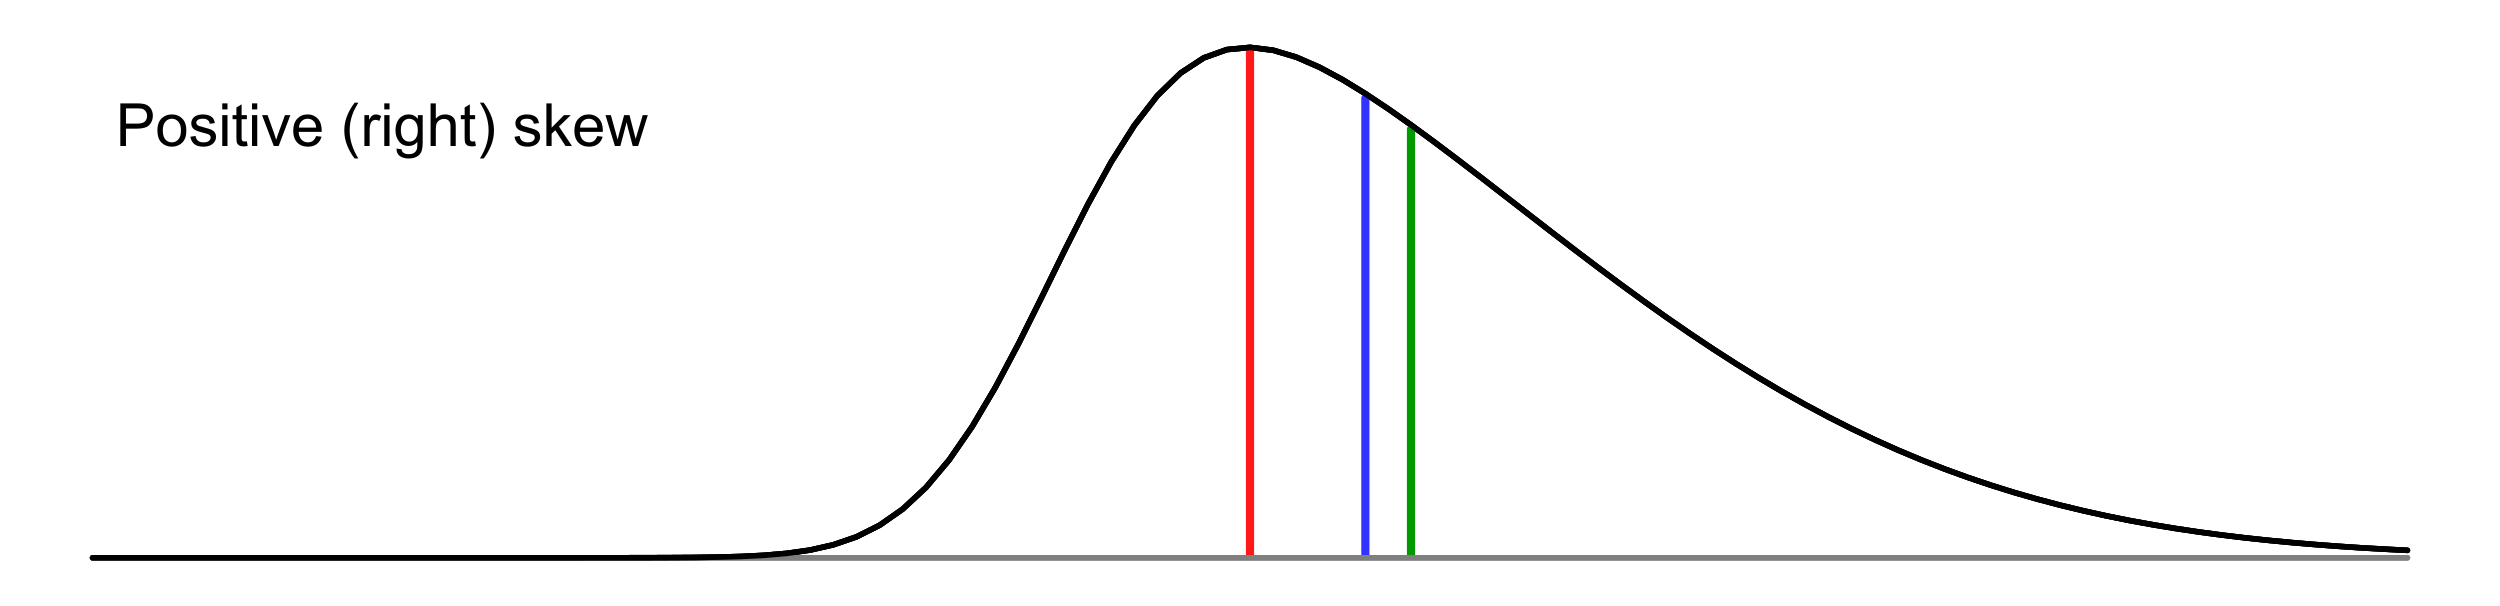
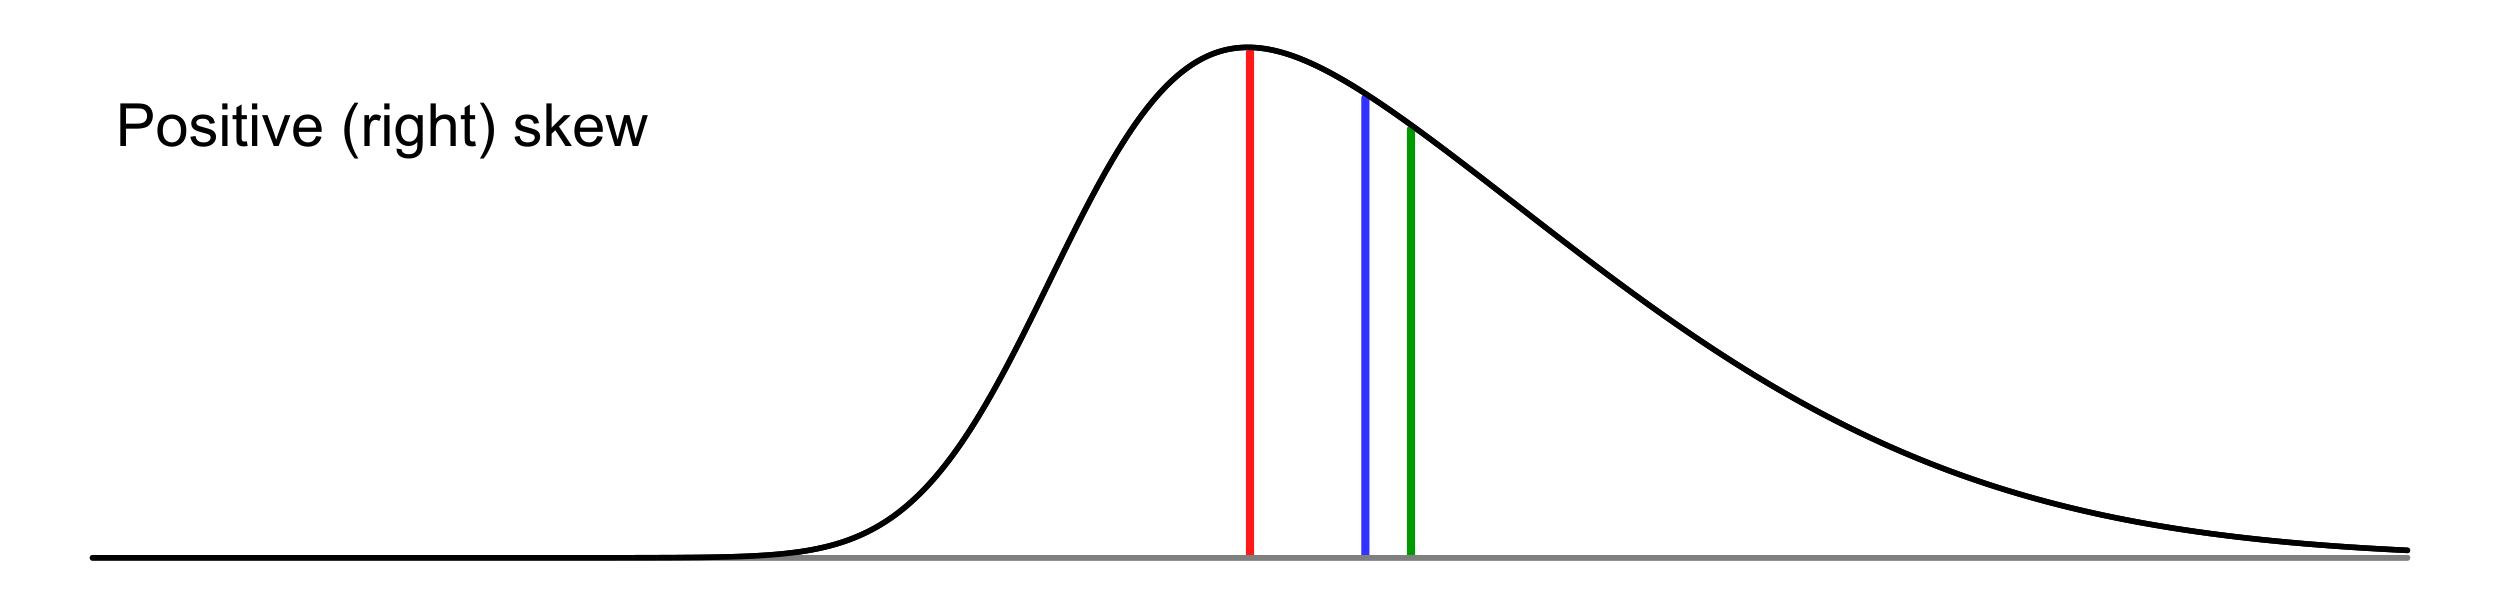
<svg xmlns="http://www.w3.org/2000/svg" xmlns:xlink="http://www.w3.org/1999/xlink" width="504" height="122" viewBox="0 0 504 122">
  <defs>
    <g>
      <g id="glyph-0-0">
        <path d="M 0.926 0 L 0.926 -8.59 L 4.164 -8.59 C 4.734 -8.59 5.172 -8.562 5.473 -8.508 C 5.895 -8.438 6.246 -8.305 6.531 -8.105 C 6.816 -7.91 7.047 -7.633 7.223 -7.277 C 7.395 -6.922 7.484 -6.531 7.484 -6.105 C 7.484 -5.375 7.25 -4.758 6.785 -4.25 C 6.32 -3.746 5.48 -3.492 4.266 -3.492 L 2.062 -3.492 L 2.062 0 L 0.926 0 M 2.062 -4.508 L 4.281 -4.508 C 5.016 -4.508 5.539 -4.641 5.848 -4.914 C 6.156 -5.188 6.312 -5.574 6.312 -6.07 C 6.312 -6.43 6.219 -6.738 6.039 -6.992 C 5.855 -7.25 5.617 -7.418 5.32 -7.5 C 5.129 -7.551 4.773 -7.578 4.258 -7.578 L 2.062 -7.578 Z M 2.062 -4.508 " />
      </g>
      <g id="glyph-0-1">
        <path d="M 0.398 -3.109 C 0.398 -4.262 0.719 -5.117 1.359 -5.672 C 1.895 -6.133 2.547 -6.363 3.316 -6.363 C 4.172 -6.363 4.871 -6.082 5.414 -5.523 C 5.957 -4.961 6.227 -4.188 6.227 -3.199 C 6.227 -2.398 6.109 -1.77 5.867 -1.309 C 5.629 -0.852 5.277 -0.492 4.82 -0.242 C 4.359 0.012 3.859 0.141 3.316 0.141 C 2.445 0.141 1.742 -0.141 1.203 -0.695 C 0.668 -1.254 0.398 -2.059 0.398 -3.109 M 1.484 -3.109 C 1.484 -2.312 1.656 -1.719 2.004 -1.32 C 2.352 -0.926 2.789 -0.727 3.316 -0.727 C 3.84 -0.727 4.273 -0.926 4.625 -1.324 C 4.969 -1.723 5.145 -2.328 5.145 -3.148 C 5.145 -3.914 4.969 -4.5 4.621 -4.895 C 4.27 -5.293 3.836 -5.492 3.316 -5.492 C 2.789 -5.492 2.352 -5.293 2.004 -4.898 C 1.656 -4.504 1.484 -3.906 1.484 -3.109 Z M 1.484 -3.109 " />
      </g>
      <g id="glyph-0-2">
        <path d="M 0.367 -1.859 L 1.414 -2.023 C 1.469 -1.602 1.633 -1.281 1.902 -1.062 C 2.168 -0.836 2.543 -0.727 3.023 -0.727 C 3.508 -0.727 3.867 -0.824 4.102 -1.023 C 4.336 -1.219 4.453 -1.449 4.453 -1.719 C 4.453 -1.953 4.348 -2.141 4.141 -2.281 C 3.996 -2.375 3.641 -2.492 3.062 -2.637 C 2.289 -2.832 1.754 -3 1.457 -3.145 C 1.156 -3.285 0.93 -3.484 0.777 -3.734 C 0.621 -3.988 0.547 -4.266 0.547 -4.57 C 0.547 -4.848 0.609 -5.105 0.734 -5.34 C 0.863 -5.578 1.035 -5.773 1.254 -5.93 C 1.418 -6.051 1.641 -6.152 1.926 -6.238 C 2.207 -6.32 2.512 -6.363 2.836 -6.363 C 3.324 -6.363 3.754 -6.293 4.121 -6.152 C 4.492 -6.012 4.762 -5.82 4.938 -5.582 C 5.113 -5.34 5.234 -5.02 5.305 -4.617 L 4.273 -4.477 C 4.227 -4.797 4.09 -5.047 3.863 -5.227 C 3.641 -5.406 3.32 -5.496 2.914 -5.496 C 2.426 -5.496 2.082 -5.414 1.875 -5.258 C 1.668 -5.094 1.562 -4.906 1.562 -4.695 C 1.562 -4.555 1.605 -4.434 1.695 -4.324 C 1.777 -4.211 1.914 -4.117 2.098 -4.043 C 2.203 -4.004 2.516 -3.914 3.031 -3.773 C 3.773 -3.574 4.297 -3.41 4.59 -3.285 C 4.887 -3.156 5.117 -2.973 5.285 -2.73 C 5.453 -2.488 5.535 -2.188 5.539 -1.828 C 5.535 -1.477 5.434 -1.145 5.23 -0.836 C 5.023 -0.523 4.727 -0.285 4.344 -0.113 C 3.953 0.055 3.516 0.141 3.031 0.141 C 2.219 0.141 1.605 -0.027 1.18 -0.363 C 0.758 -0.699 0.484 -1.199 0.367 -1.859 Z M 0.367 -1.859 " />
      </g>
      <g id="glyph-0-3">
        <path d="M 0.797 -7.375 L 0.797 -8.59 L 1.852 -8.59 L 1.852 -7.375 L 0.797 -7.375 M 0.797 0 L 0.797 -6.223 L 1.852 -6.223 L 1.852 0 Z M 0.797 0 " />
      </g>
      <g id="glyph-0-4">
        <path d="M 3.094 -0.945 L 3.246 -0.012 C 2.949 0.051 2.684 0.082 2.449 0.082 C 2.066 0.082 1.77 0.02 1.559 -0.102 C 1.348 -0.219 1.199 -0.379 1.113 -0.578 C 1.027 -0.773 0.984 -1.188 0.984 -1.82 L 0.984 -5.402 L 0.211 -5.402 L 0.211 -6.223 L 0.984 -6.223 L 0.984 -7.766 L 2.031 -8.398 L 2.031 -6.223 L 3.094 -6.223 L 3.094 -5.402 L 2.031 -5.402 L 2.031 -1.766 C 2.031 -1.461 2.051 -1.27 2.09 -1.184 C 2.125 -1.098 2.188 -1.027 2.27 -0.977 C 2.355 -0.926 2.473 -0.902 2.633 -0.902 C 2.75 -0.902 2.902 -0.914 3.094 -0.945 Z M 3.094 -0.945 " />
      </g>
      <g id="glyph-0-5">
        <path d="M 2.52 0 L 0.152 -6.223 L 1.266 -6.223 L 2.602 -2.496 C 2.746 -2.094 2.879 -1.676 3 -1.242 C 3.094 -1.57 3.223 -1.965 3.391 -2.426 L 4.773 -6.223 L 5.859 -6.223 L 3.504 0 Z M 2.52 0 " />
      </g>
      <g id="glyph-0-6">
        <path d="M 5.051 -2.004 L 6.141 -1.867 C 5.969 -1.23 5.648 -0.738 5.188 -0.387 C 4.719 -0.035 4.125 0.141 3.406 0.141 C 2.492 0.141 1.773 -0.141 1.238 -0.699 C 0.707 -1.262 0.438 -2.047 0.438 -3.059 C 0.438 -4.105 0.711 -4.918 1.25 -5.496 C 1.789 -6.074 2.484 -6.363 3.344 -6.363 C 4.18 -6.363 4.859 -6.078 5.383 -5.516 C 5.914 -4.945 6.176 -4.148 6.176 -3.125 C 6.176 -3.059 6.172 -2.965 6.172 -2.844 L 1.531 -2.844 C 1.566 -2.156 1.762 -1.633 2.109 -1.273 C 2.457 -0.906 2.891 -0.727 3.41 -0.727 C 3.797 -0.727 4.125 -0.828 4.398 -1.031 C 4.672 -1.234 4.891 -1.559 5.051 -2.004 M 1.586 -3.711 L 5.062 -3.711 C 5.016 -4.23 4.883 -4.625 4.664 -4.887 C 4.328 -5.293 3.891 -5.496 3.359 -5.496 C 2.871 -5.496 2.465 -5.332 2.137 -5.008 C 1.805 -4.684 1.625 -4.25 1.586 -3.711 Z M 1.586 -3.711 " />
      </g>
      <g id="glyph-0-7">
</g>
      <g id="glyph-0-8">
        <path d="M 2.805 2.523 C 2.223 1.789 1.73 0.93 1.328 -0.055 C 0.93 -1.035 0.727 -2.055 0.727 -3.109 C 0.727 -4.039 0.875 -4.93 1.18 -5.781 C 1.531 -6.77 2.07 -7.754 2.805 -8.734 L 3.562 -8.734 C 3.09 -7.922 2.777 -7.344 2.625 -6.996 C 2.387 -6.457 2.199 -5.895 2.062 -5.309 C 1.895 -4.578 1.812 -3.844 1.812 -3.105 C 1.812 -1.227 2.395 0.652 3.562 2.523 Z M 2.805 2.523 " />
      </g>
      <g id="glyph-0-9">
        <path d="M 0.781 0 L 0.781 -6.223 L 1.727 -6.223 L 1.727 -5.281 C 1.969 -5.719 2.195 -6.012 2.398 -6.152 C 2.605 -6.293 2.828 -6.363 3.078 -6.363 C 3.43 -6.363 3.793 -6.25 4.16 -6.023 L 3.797 -5.047 C 3.539 -5.195 3.281 -5.273 3.023 -5.273 C 2.793 -5.273 2.586 -5.203 2.402 -5.066 C 2.219 -4.926 2.086 -4.734 2.008 -4.488 C 1.891 -4.113 1.836 -3.703 1.836 -3.258 L 1.836 0 Z M 0.781 0 " />
      </g>
      <g id="glyph-0-10">
        <path d="M 0.598 0.516 L 1.625 0.668 C 1.664 0.984 1.785 1.215 1.98 1.359 C 2.242 1.555 2.598 1.652 3.055 1.652 C 3.539 1.652 3.918 1.555 4.184 1.359 C 4.449 1.164 4.629 0.891 4.723 0.539 C 4.777 0.324 4.801 -0.129 4.797 -0.812 C 4.336 -0.273 3.762 0 3.078 0 C 2.219 0 1.559 -0.309 1.09 -0.926 C 0.621 -1.543 0.387 -2.281 0.387 -3.148 C 0.387 -3.738 0.492 -4.289 0.711 -4.789 C 0.922 -5.293 1.234 -5.68 1.645 -5.953 C 2.051 -6.227 2.531 -6.363 3.082 -6.363 C 3.816 -6.363 4.422 -6.066 4.898 -5.473 L 4.898 -6.223 L 5.871 -6.223 L 5.871 -0.844 C 5.871 0.125 5.773 0.812 5.574 1.215 C 5.379 1.621 5.066 1.938 4.637 2.172 C 4.211 2.406 3.684 2.523 3.059 2.523 C 2.316 2.523 1.719 2.359 1.258 2.023 C 0.805 1.691 0.582 1.188 0.598 0.516 M 1.469 -3.223 C 1.469 -2.406 1.633 -1.812 1.957 -1.438 C 2.281 -1.062 2.688 -0.875 3.176 -0.875 C 3.66 -0.875 4.066 -1.059 4.395 -1.434 C 4.723 -1.805 4.887 -2.391 4.887 -3.188 C 4.887 -3.949 4.719 -4.523 4.379 -4.91 C 4.043 -5.297 3.633 -5.492 3.156 -5.492 C 2.688 -5.492 2.289 -5.301 1.961 -4.918 C 1.633 -4.539 1.469 -3.973 1.469 -3.223 Z M 1.469 -3.223 " />
      </g>
      <g id="glyph-0-11">
        <path d="M 0.789 0 L 0.789 -8.59 L 1.844 -8.59 L 1.844 -5.508 C 2.336 -6.078 2.957 -6.363 3.711 -6.363 C 4.168 -6.363 4.57 -6.273 4.91 -6.09 C 5.25 -5.91 5.492 -5.656 5.641 -5.336 C 5.785 -5.016 5.859 -4.555 5.859 -3.945 L 5.859 0 L 4.805 0 L 4.805 -3.945 C 4.805 -4.469 4.691 -4.855 4.461 -5.094 C 4.234 -5.336 3.91 -5.453 3.492 -5.453 C 3.18 -5.453 2.887 -5.375 2.609 -5.211 C 2.336 -5.051 2.141 -4.828 2.023 -4.555 C 1.906 -4.273 1.844 -3.891 1.844 -3.406 L 1.844 0 Z M 0.789 0 " />
      </g>
      <g id="glyph-0-12">
        <path d="M 1.484 2.523 L 0.727 2.523 C 1.895 0.652 2.477 -1.227 2.477 -3.105 C 2.477 -3.84 2.395 -4.566 2.227 -5.289 C 2.094 -5.875 1.906 -6.438 1.672 -6.977 C 1.516 -7.328 1.203 -7.914 0.727 -8.734 L 1.484 -8.734 C 2.215 -7.754 2.758 -6.77 3.109 -5.781 C 3.41 -4.93 3.562 -4.039 3.562 -3.109 C 3.562 -2.055 3.359 -1.035 2.957 -0.055 C 2.551 0.93 2.059 1.789 1.484 2.523 Z M 1.484 2.523 " />
      </g>
      <g id="glyph-0-13">
        <path d="M 0.797 0 L 0.797 -8.59 L 1.852 -8.59 L 1.852 -3.691 L 4.348 -6.223 L 5.711 -6.223 L 3.336 -3.914 L 5.953 0 L 4.652 0 L 2.594 -3.18 L 1.852 -2.469 L 1.852 0 Z M 0.797 0 " />
      </g>
      <g id="glyph-0-14">
        <path d="M 1.938 0 L 0.035 -6.223 L 1.125 -6.223 L 2.117 -2.633 L 2.484 -1.297 C 2.5 -1.359 2.609 -1.789 2.805 -2.578 L 3.797 -6.223 L 4.883 -6.223 L 5.812 -2.613 L 6.125 -1.422 L 6.48 -2.625 L 7.547 -6.223 L 8.57 -6.223 L 6.625 0 L 5.531 0 L 4.539 -3.727 L 4.301 -4.789 L 3.039 0 Z M 1.938 0 " />
      </g>
    </g>
  </defs>
  <rect x="-50.4" y="-12.2" width="604.8" height="146.4" fill="rgb(100%, 100%, 100%)" fill-opacity="1" />
-   <path fill="none" stroke-width="1.125" stroke-linecap="round" stroke-linejoin="round" stroke="rgb(0%, 0%, 0%)" stroke-opacity="1" stroke-miterlimit="10" d="M 18.668 112.449 L 116.668 112.449 L 121.332 112.445 L 126 112.445 L 130.668 112.438 L 135.332 112.418 L 140 112.387 L 144.668 112.316 L 149.332 112.188 L 154 111.957 L 158.668 111.555 L 163.332 110.891 L 168 109.832 L 172.668 108.227 L 177.332 105.887 L 182 102.625 L 186.668 98.281 L 191.332 92.742 L 196 85.98 L 200.668 78.094 L 205.332 69.297 L 210 59.926 L 214.668 50.402 L 219.332 41.176 L 224 32.688 L 228.668 25.305 L 233.332 19.277 L 238 14.73 L 242.668 11.668 L 247.332 10 L 252 9.551 L 256.668 10.129 L 261.332 11.523 L 266 13.555 L 270.668 16.062 L 275.332 18.922 L 280 22.035 L 284.668 25.332 L 289.332 28.758 L 294 32.273 L 298.668 35.848 L 303.332 39.457 L 308 43.074 L 312.668 46.684 L 317.332 50.266 L 322 53.801 L 326.668 57.277 L 331.332 60.684 L 336 64.004 L 340.668 67.223 L 345.332 70.34 L 350 73.344 L 354.668 76.223 L 359.332 78.977 L 364 81.602 L 368.668 84.094 L 373.332 86.449 L 378 88.672 L 382.668 90.762 L 387.332 92.715 L 392 94.539 L 396.668 96.238 L 401.332 97.812 L 406 99.27 L 410.668 100.609 L 415.332 101.84 L 420 102.969 L 424.668 104 L 429.332 104.938 L 434 105.785 L 438.668 106.555 L 443.332 107.25 L 448 107.875 L 452.668 108.434 L 457.332 108.934 L 462 109.379 L 466.668 109.773 L 471.332 110.125 L 476 110.438 L 480.668 110.707 L 485.332 110.949 " />
-   <path fill="none" stroke-width="1.125" stroke-linecap="round" stroke-linejoin="round" stroke="rgb(49.804%, 49.804%, 49.804%)" stroke-opacity="1" stroke-miterlimit="10" d="M 18.668 112.449 L 485.332 112.449 " />
-   <path fill="none" stroke-width="1.125" stroke-linecap="round" stroke-linejoin="round" stroke="rgb(0%, 0%, 0%)" stroke-opacity="1" stroke-miterlimit="10" d="M 18.668 112.449 L 116.668 112.449 L 121.332 112.445 L 126 112.445 L 130.668 112.438 L 135.332 112.418 L 140 112.387 L 144.668 112.316 L 149.332 112.188 L 154 111.957 L 158.668 111.555 L 163.332 110.891 L 168 109.832 L 172.668 108.227 L 177.332 105.887 L 182 102.625 L 186.668 98.281 L 191.332 92.742 L 196 85.98 L 200.668 78.094 L 205.332 69.297 L 210 59.926 L 214.668 50.402 L 219.332 41.176 L 224 32.688 L 228.668 25.305 L 233.332 19.277 L 238 14.73 L 242.668 11.668 L 247.332 10 L 252 9.551 L 256.668 10.129 L 261.332 11.523 L 266 13.555 L 270.668 16.062 L 275.332 18.922 L 280 22.035 L 284.668 25.332 L 289.332 28.758 L 294 32.273 L 298.668 35.848 L 303.332 39.457 L 308 43.074 L 312.668 46.684 L 317.332 50.266 L 322 53.801 L 326.668 57.277 L 331.332 60.684 L 336 64.004 L 340.668 67.223 L 345.332 70.34 L 350 73.344 L 354.668 76.223 L 359.332 78.977 L 364 81.602 L 368.668 84.094 L 373.332 86.449 L 378 88.672 L 382.668 90.762 L 387.332 92.715 L 392 94.539 L 396.668 96.238 L 401.332 97.812 L 406 99.27 L 410.668 100.609 L 415.332 101.84 L 420 102.969 L 424.668 104 L 429.332 104.938 L 434 105.785 L 438.668 106.555 L 443.332 107.25 L 448 107.875 L 452.668 108.434 L 457.332 108.934 L 462 109.379 L 466.668 109.773 L 471.332 110.125 L 476 110.438 L 480.668 110.707 L 485.332 110.949 " />
-   <path fill="none" stroke-width="1.65" stroke-linecap="round" stroke-linejoin="round" stroke="rgb(100%, 0%, 0%)" stroke-opacity="0.902" stroke-miterlimit="10" d="M 252 111.934 L 252 10.578 " />
-   <path fill="none" stroke-width="1.65" stroke-linecap="round" stroke-linejoin="round" stroke="rgb(0%, 0%, 100%)" stroke-opacity="0.8" stroke-miterlimit="10" d="M 275.258 111.934 L 275.258 19.809 " />
-   <path fill="none" stroke-width="1.65" stroke-linecap="round" stroke-linejoin="round" stroke="rgb(0%, 60%, 0%)" stroke-opacity="1" stroke-miterlimit="10" d="M 284.457 111.934 L 284.457 26.051 " />
-   <path fill="none" stroke-width="1.125" stroke-linecap="round" stroke-linejoin="round" stroke="rgb(49.804%, 49.804%, 49.804%)" stroke-opacity="1" stroke-miterlimit="10" d="M 18.668 112.449 L 485.332 112.449 " />
-   <path fill="none" stroke-width="1.125" stroke-linecap="round" stroke-linejoin="round" stroke="rgb(0%, 0%, 0%)" stroke-opacity="1" stroke-miterlimit="10" d="M 18.668 112.449 L 116.668 112.449 L 121.332 112.445 L 126 112.445 L 130.668 112.438 L 135.332 112.418 L 140 112.387 L 144.668 112.316 L 149.332 112.188 L 154 111.957 L 158.668 111.555 L 163.332 110.891 L 168 109.832 L 172.668 108.227 L 177.332 105.887 L 182 102.625 L 186.668 98.281 L 191.332 92.742 L 196 85.98 L 200.668 78.094 L 205.332 69.297 L 210 59.926 L 214.668 50.402 L 219.332 41.176 L 224 32.688 L 228.668 25.305 L 233.332 19.277 L 238 14.73 L 242.668 11.668 L 247.332 10 L 252 9.551 L 256.668 10.129 L 261.332 11.523 L 266 13.555 L 270.668 16.062 L 275.332 18.922 L 280 22.035 L 284.668 25.332 L 289.332 28.758 L 294 32.273 L 298.668 35.848 L 303.332 39.457 L 308 43.074 L 312.668 46.684 L 317.332 50.266 L 322 53.801 L 326.668 57.277 L 331.332 60.684 L 336 64.004 L 340.668 67.223 L 345.332 70.34 L 350 73.344 L 354.668 76.223 L 359.332 78.977 L 364 81.602 L 368.668 84.094 L 373.332 86.449 L 378 88.672 L 382.668 90.762 L 387.332 92.715 L 392 94.539 L 396.668 96.238 L 401.332 97.812 L 406 99.27 L 410.668 100.609 L 415.332 101.84 L 420 102.969 L 424.668 104 L 429.332 104.938 L 434 105.785 L 438.668 106.555 L 443.332 107.25 L 448 107.875 L 452.668 108.434 L 457.332 108.934 L 462 109.379 L 466.668 109.773 L 471.332 110.125 L 476 110.438 L 480.668 110.707 L 485.332 110.949 " />
+   <path fill="none" stroke-width="1.125" stroke-linecap="round" stroke-linejoin="round" stroke="rgb(0%, 0%, 0%)" stroke-opacity="1" stroke-miterlimit="10" d="M 18.668 112.453 L 113.398 112.453 L 113.867 112.449 L 124.133 112.449 L 124.602 112.445 L 127.867 112.445 L 128.332 112.441 L 129.734 112.441 L 130.199 112.438 L 131.602 112.438 L 132.066 112.434 L 132.535 112.434 L 133 112.43 L 133.934 112.43 L 134.398 112.426 L 134.867 112.422 L 135.332 112.422 L 135.801 112.418 L 136.266 112.418 L 136.734 112.414 L 137.199 112.41 L 137.668 112.406 L 138.133 112.402 L 138.602 112.398 L 139.066 112.395 L 139.535 112.391 L 140.465 112.383 L 140.934 112.379 L 141.398 112.371 L 141.867 112.367 L 142.332 112.359 L 142.801 112.352 L 143.266 112.344 L 143.734 112.336 L 144.199 112.328 L 144.668 112.32 L 145.133 112.309 L 145.602 112.301 L 146.066 112.289 L 146.535 112.277 L 147.465 112.254 L 147.934 112.238 L 148.398 112.223 L 148.867 112.207 L 149.332 112.191 L 149.801 112.176 L 150.266 112.156 L 150.734 112.137 L 151.199 112.113 L 151.668 112.094 L 152.133 112.07 L 152.602 112.043 L 153.066 112.016 L 153.535 111.988 L 154 111.961 L 154.465 111.93 L 154.934 111.895 L 155.398 111.859 L 155.867 111.824 L 156.332 111.785 L 156.801 111.746 L 157.266 111.703 L 157.734 111.656 L 158.199 111.609 L 158.668 111.559 L 159.133 111.504 L 159.602 111.449 L 160.066 111.391 L 160.535 111.332 L 161.465 111.199 L 161.934 111.129 L 162.398 111.055 L 162.867 110.977 L 163.332 110.895 L 163.801 110.809 L 164.266 110.719 L 164.734 110.625 L 165.199 110.523 L 165.668 110.422 L 166.133 110.316 L 166.602 110.203 L 167.066 110.086 L 167.535 109.965 L 168 109.836 L 168.465 109.703 L 168.934 109.562 L 169.398 109.418 L 169.867 109.27 L 170.332 109.109 L 170.801 108.949 L 171.266 108.777 L 171.734 108.602 L 172.199 108.418 L 172.668 108.227 L 173.133 108.031 L 173.602 107.824 L 174.066 107.609 L 174.535 107.391 L 175 107.16 L 175.465 106.922 L 175.934 106.676 L 176.398 106.422 L 176.867 106.16 L 177.332 105.887 L 177.801 105.605 L 178.266 105.316 L 178.734 105.016 L 179.199 104.703 L 179.668 104.383 L 180.133 104.055 L 180.602 103.715 L 181.066 103.363 L 181.535 103 L 182 102.629 L 182.465 102.246 L 182.934 101.852 L 183.398 101.445 L 183.867 101.027 L 184.332 100.602 L 184.801 100.16 L 185.266 99.711 L 185.734 99.246 L 186.199 98.773 L 186.668 98.285 L 187.133 97.785 L 187.602 97.273 L 188.066 96.75 L 188.535 96.215 L 189 95.668 L 189.465 95.109 L 189.934 94.535 L 190.398 93.949 L 190.867 93.355 L 191.332 92.746 L 191.801 92.121 L 192.266 91.488 L 192.734 90.844 L 193.199 90.184 L 193.668 89.516 L 194.133 88.832 L 194.602 88.137 L 195.066 87.43 L 195.535 86.715 L 196 85.984 L 196.465 85.242 L 196.934 84.492 L 197.398 83.73 L 197.867 82.957 L 198.332 82.172 L 198.801 81.375 L 199.266 80.57 L 199.734 79.758 L 200.199 78.934 L 200.668 78.098 L 201.133 77.254 L 201.602 76.402 L 202.066 75.539 L 202.535 74.672 L 203 73.793 L 203.465 72.91 L 203.934 72.016 L 204.398 71.117 L 204.867 70.211 L 205.332 69.301 L 205.801 68.383 L 206.266 67.461 L 206.734 66.531 L 207.199 65.598 L 207.668 64.664 L 208.133 63.723 L 208.602 62.777 L 209.066 61.832 L 209.535 60.883 L 210.465 58.977 L 210.934 58.023 L 211.398 57.066 L 211.867 56.113 L 212.332 55.156 L 212.801 54.203 L 213.266 53.25 L 213.734 52.301 L 214.199 51.352 L 214.668 50.402 L 215.133 49.461 L 215.602 48.52 L 216.066 47.582 L 216.535 46.652 L 217 45.723 L 217.465 44.805 L 217.934 43.887 L 218.398 42.977 L 218.867 42.074 L 219.332 41.18 L 219.801 40.289 L 220.266 39.41 L 220.734 38.535 L 221.199 37.672 L 221.668 36.816 L 222.133 35.973 L 222.602 35.137 L 223.066 34.309 L 223.535 33.496 L 224 32.691 L 224.465 31.898 L 224.934 31.117 L 225.398 30.348 L 225.867 29.59 L 226.332 28.844 L 226.801 28.109 L 227.266 27.387 L 227.734 26.68 L 228.199 25.988 L 228.668 25.305 L 229.133 24.641 L 229.602 23.984 L 230.066 23.348 L 230.535 22.723 L 231 22.113 L 231.465 21.516 L 231.934 20.934 L 232.398 20.367 L 232.867 19.816 L 233.332 19.277 L 233.801 18.754 L 234.266 18.25 L 234.734 17.758 L 235.199 17.277 L 235.668 16.816 L 236.133 16.371 L 236.602 15.938 L 237.066 15.52 L 237.535 15.117 L 238 14.73 L 238.465 14.359 L 238.934 14.004 L 239.398 13.66 L 239.867 13.332 L 240.332 13.02 L 240.801 12.723 L 241.266 12.438 L 241.734 12.168 L 242.199 11.914 L 242.668 11.672 L 243.133 11.445 L 243.602 11.23 L 244.066 11.031 L 244.535 10.844 L 245 10.672 L 245.465 10.512 L 245.934 10.363 L 246.398 10.23 L 246.867 10.109 L 247.332 10 L 247.801 9.902 L 248.266 9.82 L 248.734 9.746 L 249.199 9.688 L 249.668 9.637 L 250.133 9.598 L 250.602 9.57 L 251.066 9.555 L 251.535 9.547 L 252 9.555 L 252.465 9.566 L 252.934 9.594 L 253.398 9.629 L 253.867 9.672 L 254.332 9.727 L 254.801 9.789 L 255.266 9.859 L 255.734 9.941 L 256.199 10.031 L 256.668 10.129 L 257.133 10.234 L 257.602 10.348 L 258.066 10.473 L 258.535 10.602 L 259 10.738 L 259.465 10.883 L 259.934 11.031 L 260.398 11.191 L 260.867 11.355 L 261.332 11.527 L 261.801 11.703 L 262.266 11.887 L 262.734 12.078 L 263.199 12.273 L 263.668 12.473 L 264.133 12.68 L 264.602 12.891 L 265.066 13.109 L 265.535 13.332 L 266 13.559 L 266.465 13.789 L 266.934 14.027 L 267.398 14.266 L 267.867 14.512 L 268.332 14.762 L 268.801 15.016 L 269.266 15.273 L 269.734 15.531 L 270.199 15.797 L 270.668 16.066 L 271.133 16.34 L 271.602 16.613 L 272.066 16.891 L 272.535 17.172 L 273 17.457 L 273.465 17.746 L 273.934 18.035 L 274.398 18.332 L 274.867 18.625 L 275.332 18.926 L 275.801 19.227 L 276.266 19.531 L 276.734 19.836 L 277.199 20.145 L 277.668 20.453 L 278.133 20.766 L 278.602 21.082 L 279.066 21.398 L 279.535 21.719 L 280.465 22.359 L 280.934 22.684 L 281.398 23.012 L 281.867 23.34 L 282.332 23.668 L 282.801 23.996 L 283.266 24.328 L 283.734 24.664 L 284.199 25 L 284.668 25.336 L 285.133 25.672 L 285.602 26.012 L 286.066 26.352 L 286.535 26.691 L 287.465 27.379 L 287.934 27.723 L 288.398 28.066 L 288.867 28.414 L 289.332 28.762 L 289.801 29.109 L 290.266 29.457 L 290.734 29.809 L 291.199 30.156 L 291.668 30.508 L 292.133 30.863 L 292.602 31.215 L 293.066 31.566 L 293.535 31.922 L 294.465 32.633 L 294.934 32.988 L 295.398 33.344 L 295.867 33.703 L 296.332 34.059 L 296.801 34.418 L 297.266 34.773 L 297.734 35.133 L 298.199 35.492 L 298.668 35.852 L 299.133 36.211 L 299.602 36.57 L 300.066 36.93 L 300.535 37.293 L 301 37.652 L 301.465 38.016 L 301.934 38.375 L 302.398 38.734 L 302.867 39.098 L 303.332 39.461 L 303.801 39.82 L 304.266 40.184 L 304.734 40.543 L 305.199 40.906 L 305.668 41.27 L 306.133 41.629 L 306.602 41.992 L 307.066 42.355 L 307.535 42.715 L 308 43.078 L 308.465 43.438 L 308.934 43.801 L 309.398 44.16 L 309.867 44.523 L 310.332 44.883 L 310.801 45.246 L 311.266 45.605 L 311.734 45.965 L 312.199 46.328 L 312.668 46.688 L 313.133 47.047 L 313.602 47.406 L 314.066 47.766 L 314.535 48.121 L 315.465 48.84 L 315.934 49.195 L 316.398 49.555 L 316.867 49.91 L 317.332 50.266 L 317.801 50.625 L 318.266 50.98 L 318.734 51.332 L 319.199 51.688 L 319.668 52.043 L 320.133 52.395 L 320.602 52.75 L 321.066 53.102 L 321.535 53.453 L 322.465 54.156 L 322.934 54.504 L 323.398 54.855 L 323.867 55.203 L 324.332 55.551 L 324.801 55.898 L 325.266 56.246 L 325.734 56.59 L 326.199 56.938 L 326.668 57.281 L 327.133 57.625 L 327.602 57.969 L 328.066 58.312 L 328.535 58.652 L 329.465 59.332 L 329.934 59.672 L 330.398 60.012 L 330.867 60.348 L 331.332 60.688 L 331.801 61.023 L 332.266 61.355 L 332.734 61.691 L 333.199 62.023 L 333.668 62.355 L 334.133 62.688 L 334.602 63.02 L 335.066 63.348 L 335.535 63.676 L 336.465 64.332 L 336.934 64.656 L 337.398 64.98 L 337.867 65.305 L 338.332 65.629 L 338.801 65.949 L 339.266 66.27 L 339.734 66.59 L 340.199 66.91 L 340.668 67.227 L 341.133 67.543 L 341.602 67.859 L 342.066 68.172 L 342.535 68.484 L 343.465 69.109 L 343.934 69.418 L 344.398 69.727 L 344.867 70.035 L 345.332 70.344 L 345.801 70.648 L 346.266 70.953 L 346.734 71.254 L 347.199 71.559 L 347.668 71.859 L 348.133 72.156 L 348.602 72.457 L 349.066 72.754 L 349.535 73.051 L 350.465 73.637 L 350.934 73.93 L 351.398 74.223 L 351.867 74.512 L 352.332 74.801 L 352.801 75.086 L 353.266 75.375 L 353.734 75.66 L 354.199 75.941 L 354.668 76.227 L 355.133 76.508 L 355.602 76.785 L 356.066 77.066 L 356.535 77.344 L 357 77.617 L 357.465 77.895 L 357.934 78.168 L 358.398 78.438 L 358.867 78.711 L 359.332 78.98 L 359.801 79.246 L 360.266 79.516 L 360.734 79.781 L 361.199 80.047 L 361.668 80.309 L 362.133 80.57 L 362.602 80.832 L 363.066 81.09 L 363.535 81.348 L 364 81.605 L 364.465 81.859 L 364.934 82.113 L 365.398 82.367 L 365.867 82.617 L 366.332 82.867 L 366.801 83.113 L 367.266 83.363 L 367.734 83.609 L 368.199 83.852 L 368.668 84.094 L 369.133 84.336 L 369.602 84.578 L 370.066 84.816 L 370.535 85.055 L 371 85.289 L 371.465 85.527 L 371.934 85.758 L 372.398 85.992 L 372.867 86.223 L 373.332 86.453 L 373.801 86.68 L 374.266 86.906 L 374.734 87.133 L 375.199 87.359 L 375.668 87.582 L 376.133 87.801 L 376.602 88.023 L 377.066 88.242 L 377.535 88.457 L 378 88.676 L 378.465 88.891 L 378.934 89.102 L 379.398 89.316 L 379.867 89.527 L 380.332 89.734 L 380.801 89.945 L 381.266 90.148 L 381.734 90.355 L 382.199 90.559 L 382.668 90.762 L 383.133 90.965 L 383.602 91.164 L 384.066 91.363 L 384.535 91.559 L 385 91.758 L 385.465 91.953 L 385.934 92.145 L 386.398 92.336 L 386.867 92.527 L 387.332 92.719 L 387.801 92.906 L 388.266 93.094 L 388.734 93.277 L 389.199 93.465 L 389.668 93.645 L 390.133 93.828 L 390.602 94.008 L 391.066 94.188 L 391.535 94.367 L 392.465 94.719 L 392.934 94.891 L 393.398 95.066 L 393.867 95.238 L 394.332 95.406 L 394.801 95.578 L 395.266 95.746 L 395.734 95.91 L 396.199 96.078 L 396.668 96.242 L 397.133 96.402 L 397.602 96.566 L 398.066 96.727 L 398.535 96.887 L 399.465 97.199 L 399.934 97.355 L 400.398 97.512 L 400.867 97.664 L 401.332 97.816 L 401.801 97.965 L 402.266 98.117 L 402.734 98.266 L 403.199 98.41 L 403.668 98.559 L 404.133 98.703 L 404.602 98.848 L 405.066 98.988 L 405.535 99.129 L 406.465 99.41 L 406.934 99.547 L 407.398 99.684 L 407.867 99.82 L 408.332 99.957 L 408.801 100.09 L 409.266 100.223 L 409.734 100.352 L 410.199 100.484 L 410.668 100.613 L 411.133 100.738 L 411.602 100.867 L 412.066 100.992 L 412.535 101.117 L 413 101.242 L 413.465 101.363 L 413.934 101.484 L 414.398 101.605 L 414.867 101.727 L 415.332 101.844 L 415.801 101.961 L 416.266 102.078 L 416.734 102.191 L 417.199 102.309 L 417.668 102.422 L 418.133 102.531 L 418.602 102.645 L 419.066 102.754 L 419.535 102.863 L 420 102.973 L 420.465 103.078 L 420.934 103.184 L 421.398 103.289 L 421.867 103.395 L 422.332 103.5 L 422.801 103.602 L 423.266 103.703 L 423.734 103.805 L 424.199 103.902 L 424.668 104 L 425.133 104.098 L 425.602 104.195 L 426.066 104.293 L 426.535 104.387 L 427.465 104.574 L 427.934 104.668 L 428.398 104.758 L 428.867 104.848 L 429.332 104.938 L 429.801 105.027 L 430.266 105.117 L 430.734 105.203 L 431.199 105.289 L 431.668 105.375 L 432.133 105.461 L 432.602 105.543 L 433.066 105.625 L 433.535 105.707 L 434.465 105.871 L 434.934 105.949 L 435.398 106.027 L 435.867 106.105 L 436.332 106.184 L 436.801 106.262 L 437.266 106.336 L 437.734 106.41 L 438.199 106.484 L 438.668 106.559 L 439.133 106.633 L 439.602 106.703 L 440.066 106.773 L 440.535 106.844 L 441.465 106.984 L 441.934 107.051 L 442.398 107.121 L 442.867 107.188 L 443.332 107.254 L 443.801 107.316 L 444.266 107.383 L 444.734 107.445 L 445.199 107.512 L 445.668 107.574 L 446.133 107.633 L 446.602 107.695 L 447.066 107.758 L 447.535 107.816 L 448.465 107.934 L 448.934 107.992 L 449.398 108.051 L 449.867 108.105 L 450.332 108.164 L 450.801 108.219 L 451.266 108.273 L 451.734 108.328 L 452.199 108.383 L 452.668 108.434 L 453.133 108.488 L 453.602 108.539 L 454.066 108.59 L 454.535 108.641 L 455.465 108.742 L 455.934 108.793 L 456.398 108.84 L 456.867 108.887 L 457.332 108.934 L 457.801 108.984 L 458.266 109.027 L 458.734 109.074 L 459.199 109.121 L 459.668 109.164 L 460.133 109.211 L 460.602 109.254 L 461.066 109.297 L 461.535 109.34 L 462 109.383 L 462.465 109.422 L 462.934 109.465 L 463.398 109.504 L 463.867 109.547 L 464.332 109.586 L 464.801 109.625 L 465.266 109.664 L 465.734 109.703 L 466.199 109.738 L 466.668 109.777 L 467.133 109.812 L 467.602 109.852 L 468.066 109.887 L 468.535 109.922 L 469.465 109.992 L 469.934 110.027 L 470.398 110.062 L 470.867 110.094 L 471.332 110.129 L 471.801 110.16 L 472.266 110.191 L 472.734 110.227 L 473.199 110.258 L 473.668 110.289 L 474.133 110.32 L 474.602 110.348 L 475.066 110.379 L 475.535 110.41 L 476 110.438 L 476.465 110.469 L 476.934 110.496 L 477.398 110.523 L 477.867 110.551 L 478.332 110.578 L 478.801 110.605 L 479.266 110.633 L 479.734 110.66 L 480.199 110.684 L 480.668 110.711 L 481.133 110.738 L 481.602 110.762 L 482.066 110.785 L 482.535 110.812 L 483.465 110.859 L 483.934 110.883 L 484.398 110.906 L 484.867 110.93 L 485.332 110.953 " />
+   <path fill="none" stroke-width="1.125" stroke-linecap="round" stroke-linejoin="round" stroke="rgb(49.804%, 49.804%, 49.804%)" stroke-opacity="1" stroke-miterlimit="10" d="M 18.668 112.453 L 485.332 112.453 " />
+   <path fill="none" stroke-width="1.65" stroke-linecap="round" stroke-linejoin="round" stroke="rgb(100%, 0%, 0%)" stroke-opacity="0.902" stroke-miterlimit="10" d="M 252 111.938 L 252 10.582 " />
+   <path fill="none" stroke-width="1.65" stroke-linecap="round" stroke-linejoin="round" stroke="rgb(0%, 0%, 100%)" stroke-opacity="0.8" stroke-miterlimit="10" d="M 275.258 111.938 L 275.258 19.812 " />
+   <path fill="none" stroke-width="1.65" stroke-linecap="round" stroke-linejoin="round" stroke="rgb(0%, 60%, 0%)" stroke-opacity="1" stroke-miterlimit="10" d="M 284.457 111.938 L 284.457 26.055 " />
+   <path fill="none" stroke-width="1.125" stroke-linecap="round" stroke-linejoin="round" stroke="rgb(49.804%, 49.804%, 49.804%)" stroke-opacity="1" stroke-miterlimit="10" d="M 18.668 112.453 L 485.332 112.453 " />
+   <path fill="none" stroke-width="1.125" stroke-linecap="round" stroke-linejoin="round" stroke="rgb(0%, 0%, 0%)" stroke-opacity="1" stroke-miterlimit="10" d="M 18.668 112.453 L 113.398 112.453 L 113.867 112.449 L 124.133 112.449 L 124.602 112.445 L 127.867 112.445 L 128.332 112.441 L 129.734 112.441 L 130.199 112.438 L 131.602 112.438 L 132.066 112.434 L 132.535 112.434 L 133 112.43 L 133.934 112.43 L 134.398 112.426 L 134.867 112.422 L 135.332 112.422 L 135.801 112.418 L 136.266 112.418 L 136.734 112.414 L 137.199 112.41 L 137.668 112.406 L 138.133 112.402 L 138.602 112.398 L 139.066 112.395 L 139.535 112.391 L 140.465 112.383 L 140.934 112.379 L 141.398 112.371 L 141.867 112.367 L 142.332 112.359 L 142.801 112.352 L 143.266 112.344 L 143.734 112.336 L 144.199 112.328 L 144.668 112.32 L 145.133 112.309 L 145.602 112.301 L 146.066 112.289 L 146.535 112.277 L 147.465 112.254 L 147.934 112.238 L 148.398 112.223 L 148.867 112.207 L 149.332 112.191 L 149.801 112.176 L 150.266 112.156 L 150.734 112.137 L 151.199 112.113 L 151.668 112.094 L 152.133 112.07 L 152.602 112.043 L 153.066 112.016 L 153.535 111.988 L 154 111.961 L 154.465 111.93 L 154.934 111.895 L 155.398 111.859 L 155.867 111.824 L 156.332 111.785 L 156.801 111.746 L 157.266 111.703 L 157.734 111.656 L 158.199 111.609 L 158.668 111.559 L 159.133 111.504 L 159.602 111.449 L 160.066 111.391 L 160.535 111.332 L 161.465 111.199 L 161.934 111.129 L 162.398 111.055 L 162.867 110.977 L 163.332 110.895 L 163.801 110.809 L 164.266 110.719 L 164.734 110.625 L 165.199 110.523 L 165.668 110.422 L 166.133 110.316 L 166.602 110.203 L 167.066 110.086 L 167.535 109.965 L 168 109.836 L 168.465 109.703 L 168.934 109.562 L 169.398 109.418 L 169.867 109.27 L 170.332 109.109 L 170.801 108.949 L 171.266 108.777 L 171.734 108.602 L 172.199 108.418 L 172.668 108.227 L 173.133 108.031 L 173.602 107.824 L 174.066 107.609 L 174.535 107.391 L 175 107.16 L 175.465 106.922 L 175.934 106.676 L 176.398 106.422 L 176.867 106.16 L 177.332 105.887 L 177.801 105.605 L 178.266 105.316 L 178.734 105.016 L 179.199 104.703 L 179.668 104.383 L 180.133 104.055 L 180.602 103.715 L 181.066 103.363 L 181.535 103 L 182 102.629 L 182.465 102.246 L 182.934 101.852 L 183.398 101.445 L 183.867 101.027 L 184.332 100.602 L 184.801 100.16 L 185.266 99.711 L 185.734 99.246 L 186.199 98.773 L 186.668 98.285 L 187.133 97.785 L 187.602 97.273 L 188.066 96.75 L 188.535 96.215 L 189 95.668 L 189.465 95.109 L 189.934 94.535 L 190.398 93.949 L 190.867 93.355 L 191.332 92.746 L 191.801 92.121 L 192.266 91.488 L 192.734 90.844 L 193.199 90.184 L 193.668 89.516 L 194.133 88.832 L 194.602 88.137 L 195.066 87.43 L 195.535 86.715 L 196 85.984 L 196.465 85.242 L 196.934 84.492 L 197.398 83.73 L 197.867 82.957 L 198.332 82.172 L 198.801 81.375 L 199.266 80.57 L 199.734 79.758 L 200.199 78.934 L 200.668 78.098 L 201.133 77.254 L 201.602 76.402 L 202.066 75.539 L 202.535 74.672 L 203 73.793 L 203.465 72.91 L 203.934 72.016 L 204.398 71.117 L 204.867 70.211 L 205.332 69.301 L 205.801 68.383 L 206.266 67.461 L 206.734 66.531 L 207.199 65.598 L 207.668 64.664 L 208.133 63.723 L 208.602 62.777 L 209.066 61.832 L 209.535 60.883 L 210.465 58.977 L 210.934 58.023 L 211.398 57.066 L 211.867 56.113 L 212.332 55.156 L 212.801 54.203 L 213.266 53.25 L 213.734 52.301 L 214.199 51.352 L 214.668 50.402 L 215.133 49.461 L 215.602 48.52 L 216.066 47.582 L 216.535 46.652 L 217 45.723 L 217.465 44.805 L 217.934 43.887 L 218.398 42.977 L 218.867 42.074 L 219.332 41.18 L 219.801 40.289 L 220.266 39.41 L 220.734 38.535 L 221.199 37.672 L 221.668 36.816 L 222.133 35.973 L 222.602 35.137 L 223.066 34.309 L 223.535 33.496 L 224 32.691 L 224.465 31.898 L 224.934 31.117 L 225.398 30.348 L 225.867 29.59 L 226.332 28.844 L 226.801 28.109 L 227.266 27.387 L 227.734 26.68 L 228.199 25.988 L 228.668 25.305 L 229.133 24.641 L 229.602 23.984 L 230.066 23.348 L 230.535 22.723 L 231 22.113 L 231.465 21.516 L 231.934 20.934 L 232.398 20.367 L 232.867 19.816 L 233.332 19.277 L 233.801 18.754 L 234.266 18.25 L 234.734 17.758 L 235.199 17.277 L 235.668 16.816 L 236.133 16.371 L 236.602 15.938 L 237.066 15.52 L 237.535 15.117 L 238 14.73 L 238.465 14.359 L 238.934 14.004 L 239.398 13.66 L 239.867 13.332 L 240.332 13.02 L 240.801 12.723 L 241.266 12.438 L 241.734 12.168 L 242.199 11.914 L 242.668 11.672 L 243.133 11.445 L 243.602 11.23 L 244.066 11.031 L 244.535 10.844 L 245 10.672 L 245.465 10.512 L 245.934 10.363 L 246.398 10.23 L 246.867 10.109 L 247.332 10 L 247.801 9.902 L 248.266 9.82 L 248.734 9.746 L 249.199 9.688 L 249.668 9.637 L 250.133 9.598 L 250.602 9.57 L 251.066 9.555 L 251.535 9.547 L 252 9.555 L 252.465 9.566 L 252.934 9.594 L 253.398 9.629 L 253.867 9.672 L 254.332 9.727 L 254.801 9.789 L 255.266 9.859 L 255.734 9.941 L 256.199 10.031 L 256.668 10.129 L 257.133 10.234 L 257.602 10.348 L 258.066 10.473 L 258.535 10.602 L 259 10.738 L 259.465 10.883 L 259.934 11.031 L 260.398 11.191 L 260.867 11.355 L 261.332 11.527 L 261.801 11.703 L 262.266 11.887 L 262.734 12.078 L 263.199 12.273 L 263.668 12.473 L 264.133 12.68 L 264.602 12.891 L 265.066 13.109 L 265.535 13.332 L 266 13.559 L 266.465 13.789 L 266.934 14.027 L 267.398 14.266 L 267.867 14.512 L 268.332 14.762 L 268.801 15.016 L 269.266 15.273 L 269.734 15.531 L 270.199 15.797 L 270.668 16.066 L 271.133 16.34 L 271.602 16.613 L 272.066 16.891 L 272.535 17.172 L 273 17.457 L 273.465 17.746 L 273.934 18.035 L 274.398 18.332 L 274.867 18.625 L 275.332 18.926 L 275.801 19.227 L 276.266 19.531 L 276.734 19.836 L 277.199 20.145 L 277.668 20.453 L 278.133 20.766 L 278.602 21.082 L 279.066 21.398 L 279.535 21.719 L 280.465 22.359 L 280.934 22.684 L 281.398 23.012 L 281.867 23.34 L 282.332 23.668 L 282.801 23.996 L 283.266 24.328 L 283.734 24.664 L 284.199 25 L 284.668 25.336 L 285.133 25.672 L 285.602 26.012 L 286.066 26.352 L 286.535 26.691 L 287.465 27.379 L 287.934 27.723 L 288.398 28.066 L 288.867 28.414 L 289.332 28.762 L 289.801 29.109 L 290.266 29.457 L 290.734 29.809 L 291.199 30.156 L 291.668 30.508 L 292.133 30.863 L 292.602 31.215 L 293.066 31.566 L 293.535 31.922 L 294.465 32.633 L 294.934 32.988 L 295.398 33.344 L 295.867 33.703 L 296.332 34.059 L 296.801 34.418 L 297.266 34.773 L 297.734 35.133 L 298.199 35.492 L 298.668 35.852 L 299.133 36.211 L 299.602 36.57 L 300.066 36.93 L 300.535 37.293 L 301 37.652 L 301.465 38.016 L 301.934 38.375 L 302.398 38.734 L 302.867 39.098 L 303.332 39.461 L 303.801 39.82 L 304.266 40.184 L 304.734 40.543 L 305.199 40.906 L 305.668 41.27 L 306.133 41.629 L 306.602 41.992 L 307.066 42.355 L 307.535 42.715 L 308 43.078 L 308.465 43.438 L 308.934 43.801 L 309.398 44.16 L 309.867 44.523 L 310.332 44.883 L 310.801 45.246 L 311.266 45.605 L 311.734 45.965 L 312.199 46.328 L 312.668 46.688 L 313.133 47.047 L 313.602 47.406 L 314.066 47.766 L 314.535 48.121 L 315.465 48.84 L 315.934 49.195 L 316.398 49.555 L 316.867 49.91 L 317.332 50.266 L 317.801 50.625 L 318.266 50.98 L 318.734 51.332 L 319.199 51.688 L 319.668 52.043 L 320.133 52.395 L 320.602 52.75 L 321.066 53.102 L 321.535 53.453 L 322.465 54.156 L 322.934 54.504 L 323.398 54.855 L 323.867 55.203 L 324.332 55.551 L 324.801 55.898 L 325.266 56.246 L 325.734 56.59 L 326.199 56.938 L 326.668 57.281 L 327.133 57.625 L 327.602 57.969 L 328.066 58.312 L 328.535 58.652 L 329.465 59.332 L 329.934 59.672 L 330.398 60.012 L 330.867 60.348 L 331.332 60.688 L 331.801 61.023 L 332.266 61.355 L 332.734 61.691 L 333.199 62.023 L 333.668 62.355 L 334.133 62.688 L 334.602 63.02 L 335.066 63.348 L 335.535 63.676 L 336.465 64.332 L 336.934 64.656 L 337.398 64.98 L 337.867 65.305 L 338.332 65.629 L 338.801 65.949 L 339.266 66.27 L 339.734 66.59 L 340.199 66.91 L 340.668 67.227 L 341.133 67.543 L 341.602 67.859 L 342.066 68.172 L 342.535 68.484 L 343.465 69.109 L 343.934 69.418 L 344.398 69.727 L 344.867 70.035 L 345.332 70.344 L 345.801 70.648 L 346.266 70.953 L 346.734 71.254 L 347.199 71.559 L 347.668 71.859 L 348.133 72.156 L 348.602 72.457 L 349.066 72.754 L 349.535 73.051 L 350.465 73.637 L 350.934 73.93 L 351.398 74.223 L 351.867 74.512 L 352.332 74.801 L 352.801 75.086 L 353.266 75.375 L 353.734 75.66 L 354.199 75.941 L 354.668 76.227 L 355.133 76.508 L 355.602 76.785 L 356.066 77.066 L 356.535 77.344 L 357 77.617 L 357.465 77.895 L 357.934 78.168 L 358.398 78.438 L 358.867 78.711 L 359.332 78.98 L 359.801 79.246 L 360.266 79.516 L 360.734 79.781 L 361.199 80.047 L 361.668 80.309 L 362.133 80.57 L 362.602 80.832 L 363.066 81.09 L 363.535 81.348 L 364 81.605 L 364.465 81.859 L 364.934 82.113 L 365.398 82.367 L 365.867 82.617 L 366.332 82.867 L 366.801 83.113 L 367.266 83.363 L 367.734 83.609 L 368.199 83.852 L 368.668 84.094 L 369.133 84.336 L 369.602 84.578 L 370.066 84.816 L 370.535 85.055 L 371 85.289 L 371.465 85.527 L 371.934 85.758 L 372.398 85.992 L 372.867 86.223 L 373.332 86.453 L 373.801 86.68 L 374.266 86.906 L 374.734 87.133 L 375.199 87.359 L 375.668 87.582 L 376.133 87.801 L 376.602 88.023 L 377.066 88.242 L 377.535 88.457 L 378 88.676 L 378.465 88.891 L 378.934 89.102 L 379.398 89.316 L 379.867 89.527 L 380.332 89.734 L 380.801 89.945 L 381.266 90.148 L 381.734 90.355 L 382.199 90.559 L 382.668 90.762 L 383.133 90.965 L 383.602 91.164 L 384.066 91.363 L 384.535 91.559 L 385 91.758 L 385.465 91.953 L 385.934 92.145 L 386.398 92.336 L 386.867 92.527 L 387.332 92.719 L 387.801 92.906 L 388.266 93.094 L 388.734 93.277 L 389.199 93.465 L 389.668 93.645 L 390.133 93.828 L 390.602 94.008 L 391.066 94.188 L 391.535 94.367 L 392.465 94.719 L 392.934 94.891 L 393.398 95.066 L 393.867 95.238 L 394.332 95.406 L 394.801 95.578 L 395.266 95.746 L 395.734 95.91 L 396.199 96.078 L 396.668 96.242 L 397.133 96.402 L 397.602 96.566 L 398.066 96.727 L 398.535 96.887 L 399.465 97.199 L 399.934 97.355 L 400.398 97.512 L 400.867 97.664 L 401.332 97.816 L 401.801 97.965 L 402.266 98.117 L 402.734 98.266 L 403.199 98.41 L 403.668 98.559 L 404.133 98.703 L 404.602 98.848 L 405.066 98.988 L 405.535 99.129 L 406.465 99.41 L 406.934 99.547 L 407.398 99.684 L 407.867 99.82 L 408.332 99.957 L 408.801 100.09 L 409.266 100.223 L 409.734 100.352 L 410.199 100.484 L 410.668 100.613 L 411.133 100.738 L 411.602 100.867 L 412.066 100.992 L 412.535 101.117 L 413 101.242 L 413.465 101.363 L 413.934 101.484 L 414.398 101.605 L 414.867 101.727 L 415.332 101.844 L 415.801 101.961 L 416.266 102.078 L 416.734 102.191 L 417.199 102.309 L 417.668 102.422 L 418.133 102.531 L 418.602 102.645 L 419.066 102.754 L 419.535 102.863 L 420 102.973 L 420.465 103.078 L 420.934 103.184 L 421.398 103.289 L 421.867 103.395 L 422.332 103.5 L 422.801 103.602 L 423.266 103.703 L 423.734 103.805 L 424.199 103.902 L 424.668 104 L 425.133 104.098 L 425.602 104.195 L 426.066 104.293 L 426.535 104.387 L 427.465 104.574 L 427.934 104.668 L 428.398 104.758 L 428.867 104.848 L 429.332 104.938 L 429.801 105.027 L 430.266 105.117 L 430.734 105.203 L 431.199 105.289 L 431.668 105.375 L 432.133 105.461 L 432.602 105.543 L 433.066 105.625 L 433.535 105.707 L 434.465 105.871 L 434.934 105.949 L 435.398 106.027 L 435.867 106.105 L 436.332 106.184 L 436.801 106.262 L 437.266 106.336 L 437.734 106.41 L 438.199 106.484 L 438.668 106.559 L 439.133 106.633 L 439.602 106.703 L 440.066 106.773 L 440.535 106.844 L 441.465 106.984 L 441.934 107.051 L 442.398 107.121 L 442.867 107.188 L 443.332 107.254 L 443.801 107.316 L 444.266 107.383 L 444.734 107.445 L 445.199 107.512 L 445.668 107.574 L 446.133 107.633 L 446.602 107.695 L 447.066 107.758 L 447.535 107.816 L 448.465 107.934 L 448.934 107.992 L 449.398 108.051 L 449.867 108.105 L 450.332 108.164 L 450.801 108.219 L 451.266 108.273 L 451.734 108.328 L 452.199 108.383 L 452.668 108.434 L 453.133 108.488 L 453.602 108.539 L 454.066 108.59 L 454.535 108.641 L 455.465 108.742 L 455.934 108.793 L 456.398 108.84 L 456.867 108.887 L 457.332 108.934 L 457.801 108.984 L 458.266 109.027 L 458.734 109.074 L 459.199 109.121 L 459.668 109.164 L 460.133 109.211 L 460.602 109.254 L 461.066 109.297 L 461.535 109.34 L 462 109.383 L 462.465 109.422 L 462.934 109.465 L 463.398 109.504 L 463.867 109.547 L 464.332 109.586 L 464.801 109.625 L 465.266 109.664 L 465.734 109.703 L 466.199 109.738 L 466.668 109.777 L 467.133 109.812 L 467.602 109.852 L 468.066 109.887 L 468.535 109.922 L 469.465 109.992 L 469.934 110.027 L 470.398 110.062 L 470.867 110.094 L 471.332 110.129 L 471.801 110.16 L 472.266 110.191 L 472.734 110.227 L 473.199 110.258 L 473.668 110.289 L 474.133 110.32 L 474.602 110.348 L 475.066 110.379 L 475.535 110.41 L 476 110.438 L 476.465 110.469 L 476.934 110.496 L 477.398 110.523 L 477.867 110.551 L 478.332 110.578 L 478.801 110.605 L 479.266 110.633 L 479.734 110.66 L 480.199 110.684 L 480.668 110.711 L 481.133 110.738 L 481.602 110.762 L 482.066 110.785 L 482.535 110.812 L 483.465 110.859 L 483.934 110.883 L 484.398 110.906 L 484.867 110.93 L 485.332 110.953 " />
  <g fill="rgb(0%, 0%, 0%)" fill-opacity="1">
-     <use xlink:href="#glyph-0-0" x="23.332" y="29.43" />
-     <use xlink:href="#glyph-0-1" x="31.336" y="29.43" />
-     <use xlink:href="#glyph-0-2" x="38.01" y="29.43" />
-     <use xlink:href="#glyph-0-3" x="44.01" y="29.43" />
-     <use xlink:href="#glyph-0-4" x="46.676" y="29.43" />
-     <use xlink:href="#glyph-0-3" x="50.01" y="29.43" />
-     <use xlink:href="#glyph-0-5" x="52.676" y="29.43" />
-     <use xlink:href="#glyph-0-6" x="58.676" y="29.43" />
-     <use xlink:href="#glyph-0-7" x="65.35" y="29.43" />
-     <use xlink:href="#glyph-0-8" x="68.684" y="29.43" />
-     <use xlink:href="#glyph-0-9" x="72.68" y="29.43" />
-     <use xlink:href="#glyph-0-3" x="76.676" y="29.43" />
-     <use xlink:href="#glyph-0-10" x="79.342" y="29.43" />
-     <use xlink:href="#glyph-0-11" x="86.016" y="29.43" />
-     <use xlink:href="#glyph-0-4" x="92.689" y="29.43" />
-     <use xlink:href="#glyph-0-12" x="96.023" y="29.43" />
-     <use xlink:href="#glyph-0-7" x="100.02" y="29.43" />
-     <use xlink:href="#glyph-0-2" x="103.354" y="29.43" />
-     <use xlink:href="#glyph-0-13" x="109.354" y="29.43" />
-     <use xlink:href="#glyph-0-6" x="115.354" y="29.43" />
-     <use xlink:href="#glyph-0-14" x="122.027" y="29.43" />
+     <use xlink:href="#glyph-0-0" x="23.332" y="29.434" />
+     <use xlink:href="#glyph-0-1" x="31.336" y="29.434" />
+     <use xlink:href="#glyph-0-2" x="38.01" y="29.434" />
+     <use xlink:href="#glyph-0-3" x="44.01" y="29.434" />
+     <use xlink:href="#glyph-0-4" x="46.676" y="29.434" />
+     <use xlink:href="#glyph-0-3" x="50.01" y="29.434" />
+     <use xlink:href="#glyph-0-5" x="52.676" y="29.434" />
+     <use xlink:href="#glyph-0-6" x="58.676" y="29.434" />
+     <use xlink:href="#glyph-0-7" x="65.35" y="29.434" />
+     <use xlink:href="#glyph-0-8" x="68.684" y="29.434" />
+     <use xlink:href="#glyph-0-9" x="72.68" y="29.434" />
+     <use xlink:href="#glyph-0-3" x="76.676" y="29.434" />
+     <use xlink:href="#glyph-0-10" x="79.342" y="29.434" />
+     <use xlink:href="#glyph-0-11" x="86.016" y="29.434" />
+     <use xlink:href="#glyph-0-4" x="92.689" y="29.434" />
+     <use xlink:href="#glyph-0-12" x="96.023" y="29.434" />
+     <use xlink:href="#glyph-0-7" x="100.02" y="29.434" />
+     <use xlink:href="#glyph-0-2" x="103.354" y="29.434" />
+     <use xlink:href="#glyph-0-13" x="109.354" y="29.434" />
+     <use xlink:href="#glyph-0-6" x="115.354" y="29.434" />
+     <use xlink:href="#glyph-0-14" x="122.027" y="29.434" />
  </g>
</svg>
